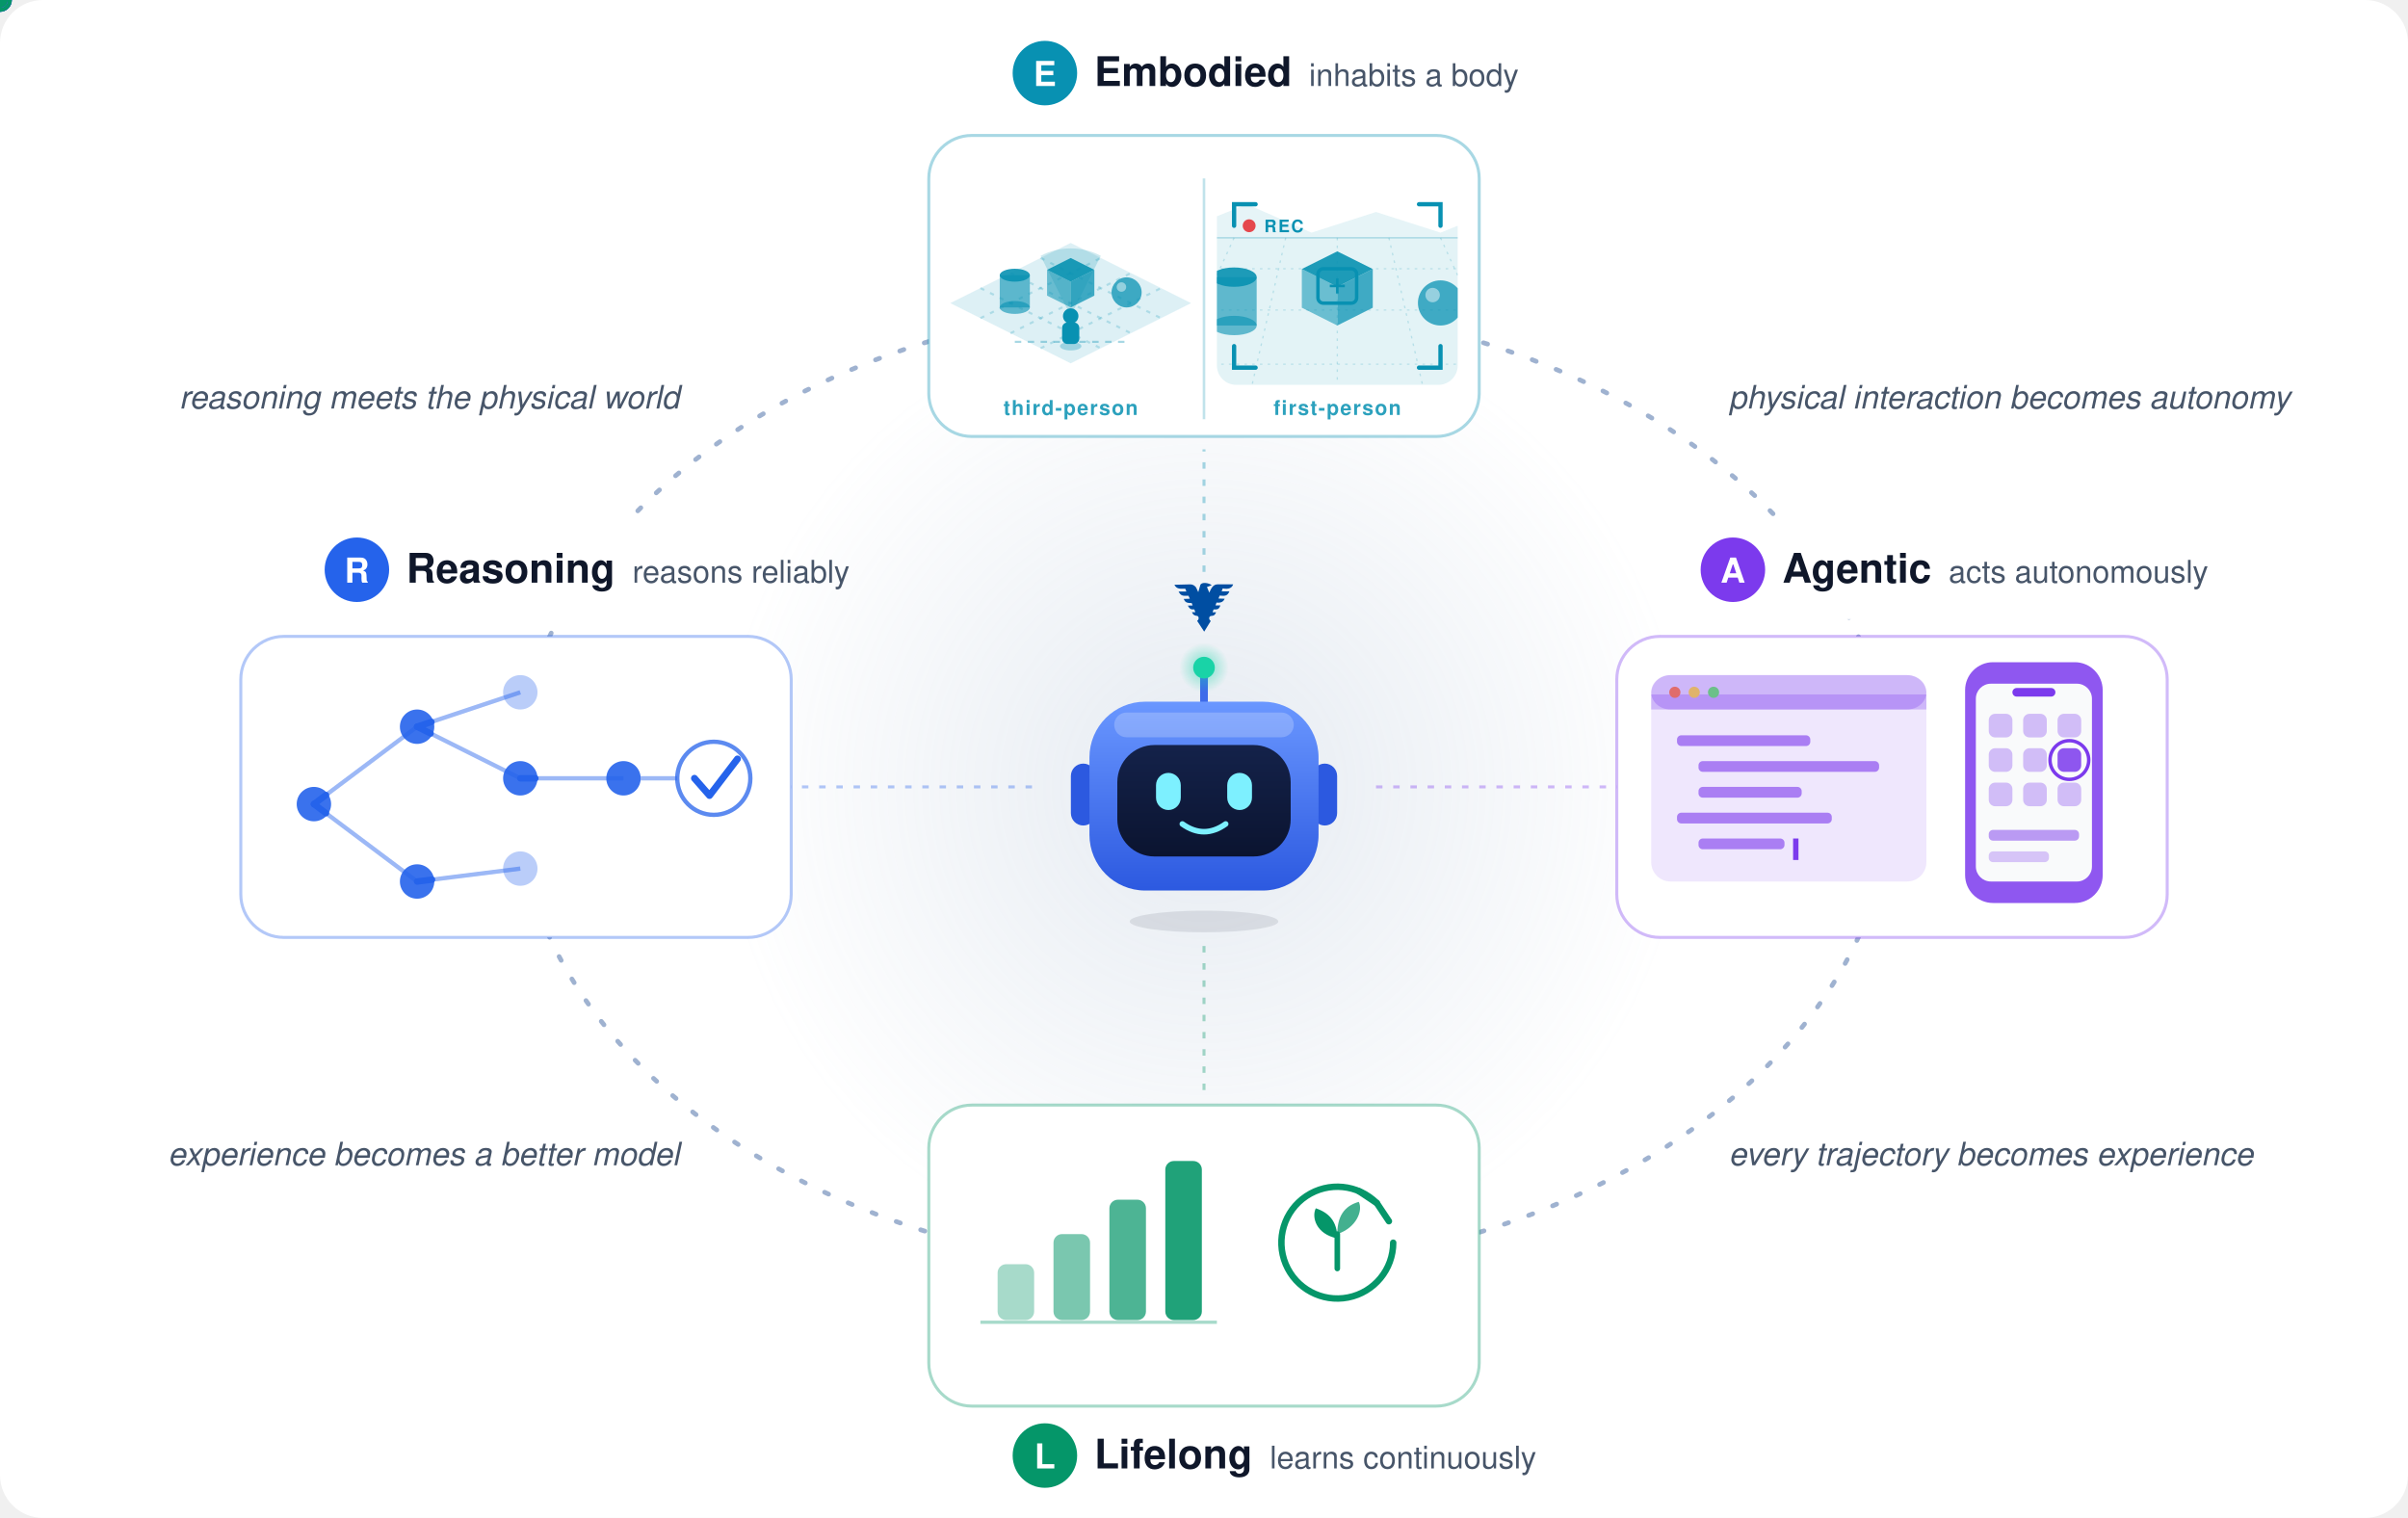
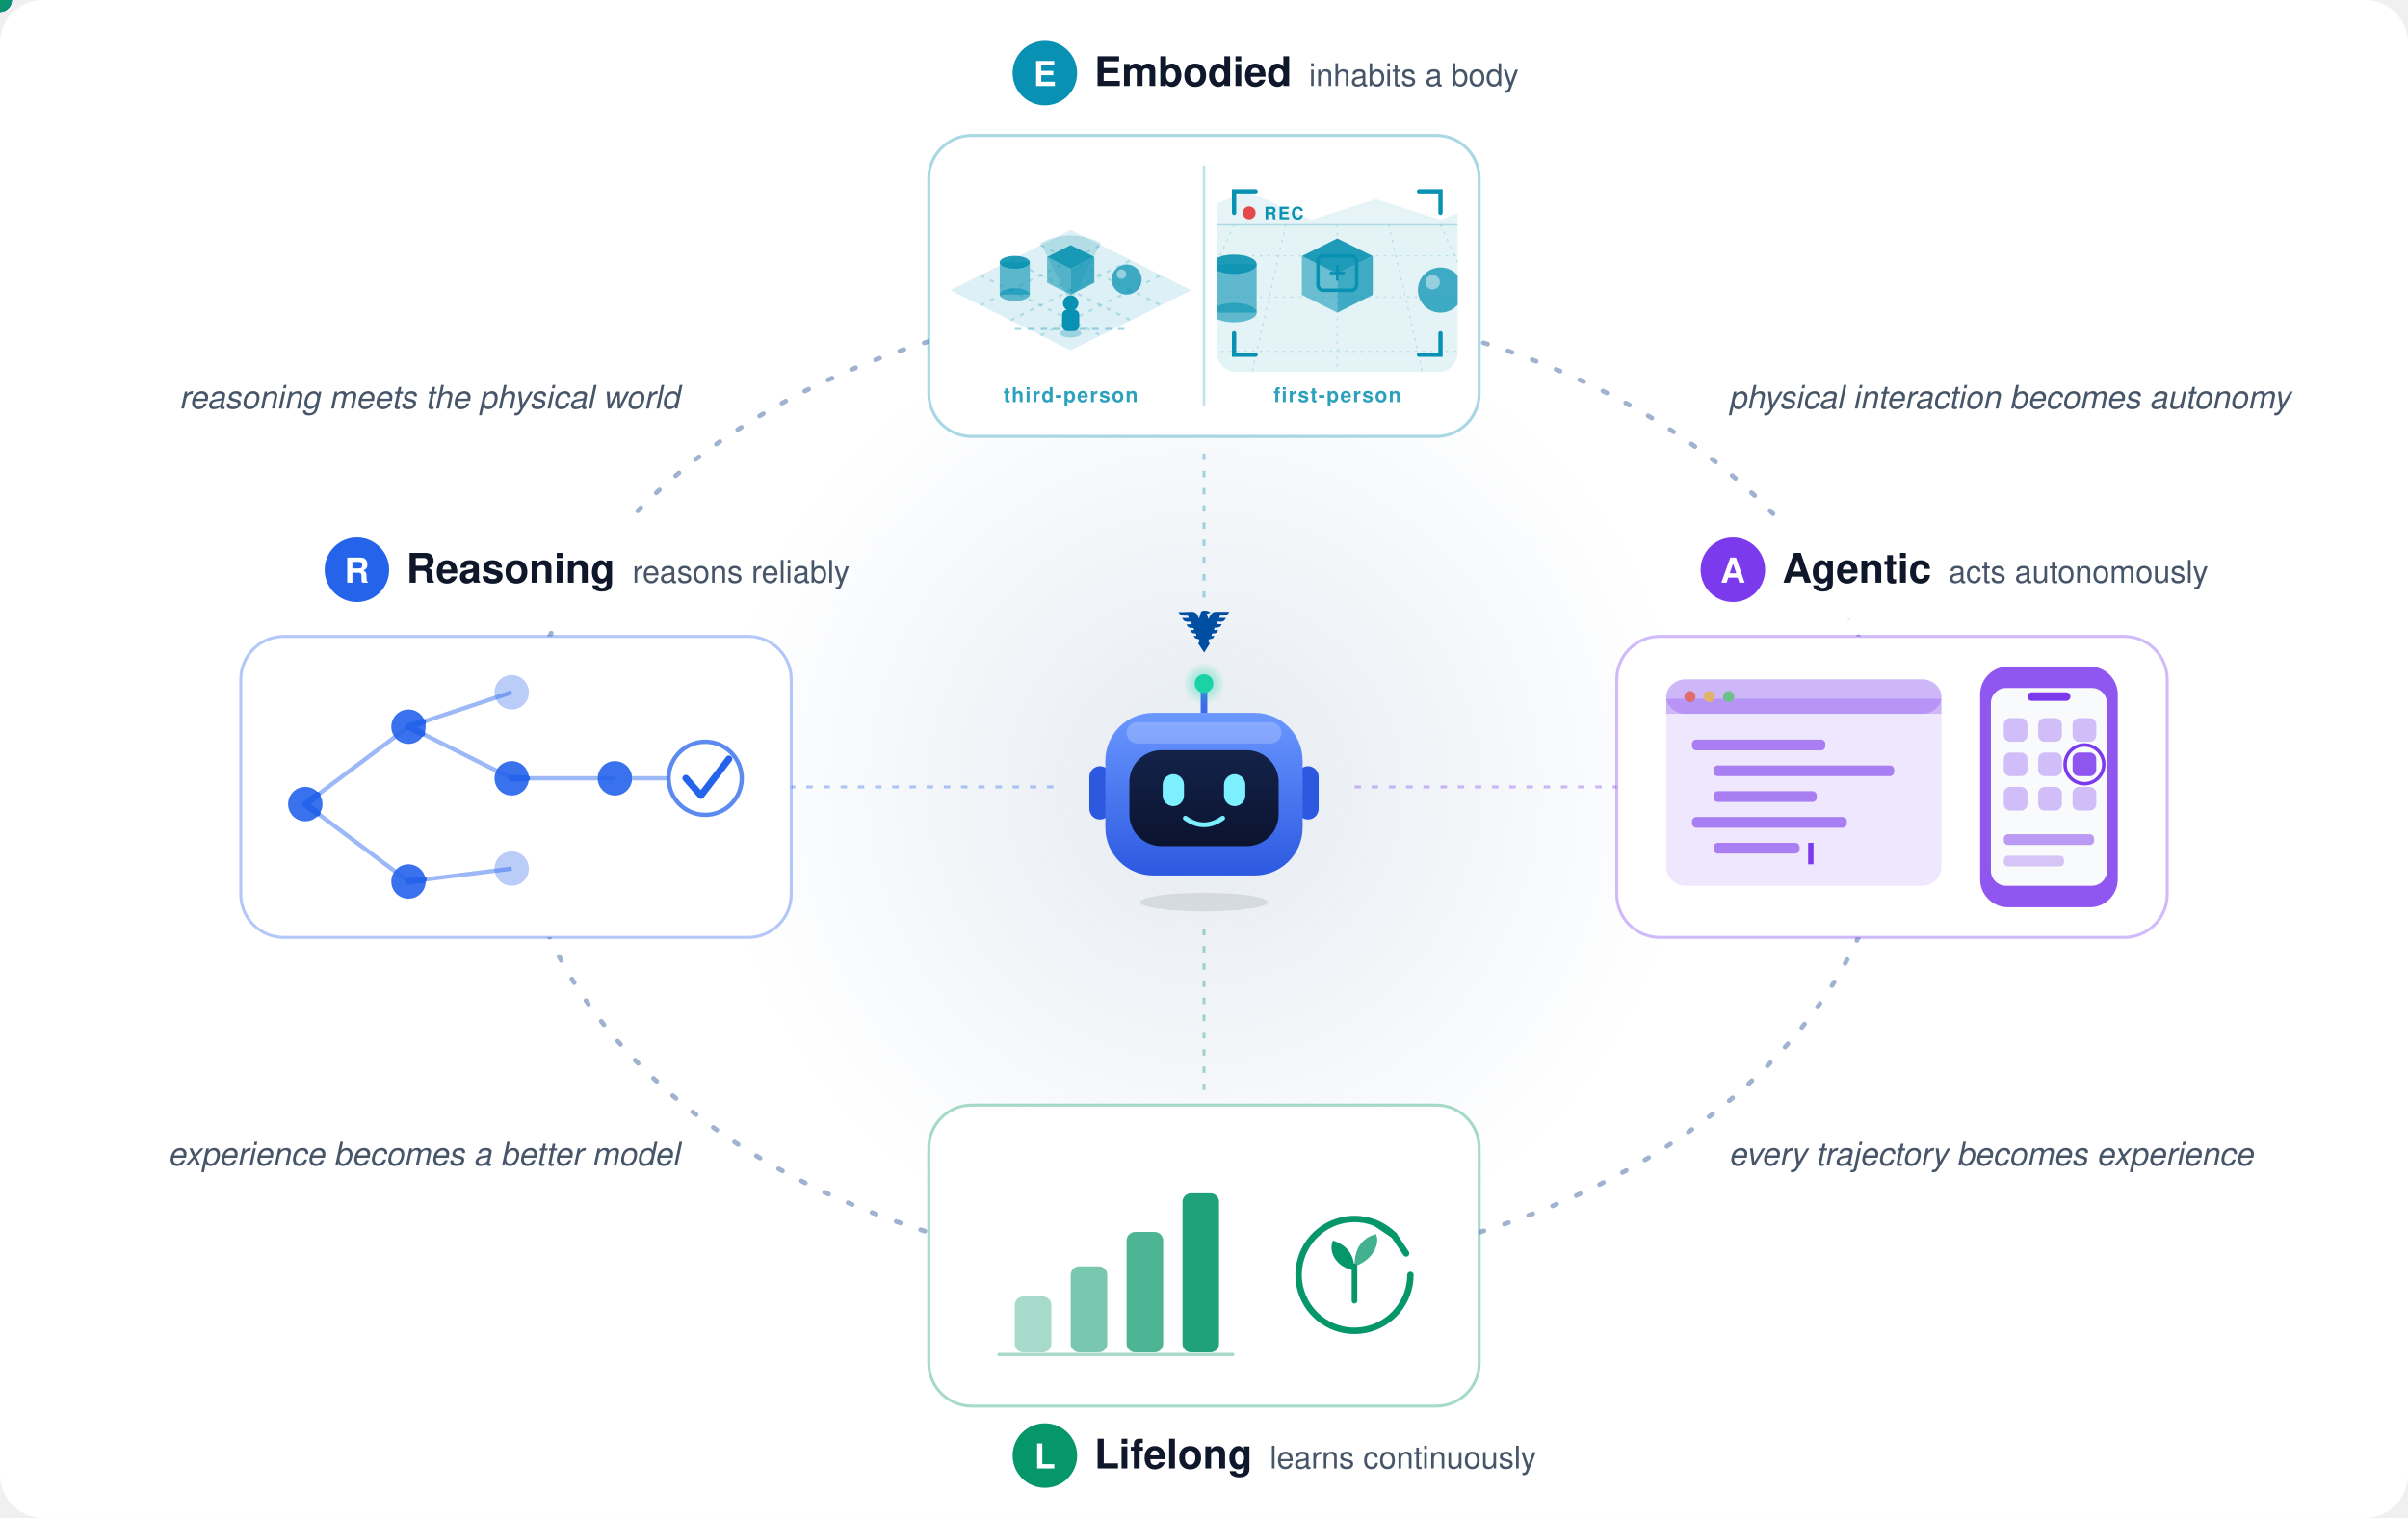
<svg xmlns="http://www.w3.org/2000/svg" width="1120" height="706" viewBox="0 0 1120 706" font-family="-apple-system, BlinkMacSystemFont, 'Segoe UI', 'Helvetica Neue', Helvetica, Arial, sans-serif">
  <style>
.halo{transform-box:fill-box;transform-origin:center;animation:halo 9s ease-in-out infinite}
@keyframes halo{0%,100%{transform:scale(1);opacity:1}50%{transform:scale(1.07);opacity:.8}}
.orbit{stroke-dasharray:2 10;animation:flow 14s linear infinite}
@keyframes flow{to{stroke-dashoffset:-240}}
.botf{animation:hover 4s ease-in-out infinite}
@keyframes hover{0%,100%{transform:translateY(0)}50%{transform:translateY(-7px)}}
.shadow{transform-box:fill-box;transform-origin:center;animation:shade 4s ease-in-out infinite}
@keyframes shade{0%,100%{transform:scale(1);opacity:1}50%{transform:scale(.86);opacity:.7}}
.tip{animation:tip 1.4s ease-in-out infinite}.tip2{animation-delay:.4s}
@keyframes tip{0%,100%{opacity:.5}50%{opacity:1}}
.blink{transform-box:fill-box;transform-origin:center;animation:blink 4s ease-in-out infinite}
@keyframes blink{0%,92%,100%{transform:scaleY(1)}95%,97%{transform:scaleY(.15)}}
.zone{transform-box:fill-box;transform-origin:center;animation:breathe 4s ease-in-out infinite}
@keyframes breathe{0%,100%{transform:scale(1)}50%{transform:scale(1.025)}}
.r-node{transform-box:fill-box;transform-origin:center;opacity:.9;animation:node 4.2s ease-in-out infinite}
.r-dead{opacity:.32;animation-name:dead}
@keyframes node{0%,12%,40%,100%{transform:scale(1)}24%{transform:scale(1.45)}}
@keyframes dead{0%,12%,100%{transform:scale(1);opacity:.32}24%{transform:scale(1.3);opacity:.7}}
.r-edge{stroke-width:2;stroke-opacity:.45}
.r-sig{stroke-width:3;stroke-dasharray:7 60;animation:sig 4.2s linear infinite}
@keyframes sig{from{stroke-dashoffset:67}to{stroke-dashoffset:0}}
.r-goal{transform-box:fill-box;transform-origin:center;opacity:.75;animation:goal 4.2s ease-out infinite}
@keyframes goal{0%,60%,100%{transform:scale(1);opacity:.75}72%{transform:scale(1.25);opacity:.25}}
.r-check{transform-box:fill-box;transform-origin:center;animation:check 4.2s ease-out infinite}
@keyframes check{0%,58%,100%{transform:scale(1)}66%{transform:scale(1.25)}}
.e-walk{animation:walk 14s ease-in-out infinite alternate}
@keyframes walk{from{transform:translateX(-26px)}to{transform:translateX(26px)}}
.e-pan{animation:pan 14s ease-in-out infinite alternate}
@keyframes pan{from{transform:translateX(80px)}to{transform:translateX(-80px)}}
.e-far{animation:drift 14s ease-in-out infinite alternate}
@keyframes drift{from{transform:translateX(26px)}to{transform:translateX(-26px)}}
.e-focus{transform-box:fill-box;transform-origin:center;animation:focus 4s ease-in-out infinite}
@keyframes focus{0%,100%{transform:scale(1);opacity:.9}50%{transform:scale(.8);opacity:.55}}
.e-rec{animation:rec 1.2s step-end infinite}
@keyframes rec{0%,50%{opacity:1}51%,100%{opacity:.15}}
.a-line{transform-box:fill-box;transform-origin:left center;animation:type 4.5s ease-out infinite}
@keyframes type{0%,4%{transform:scaleX(0)}20%,85%{transform:scaleX(1)}100%{transform:scaleX(0)}}
.a-cursor{animation:cur 1s step-end infinite}
@keyframes cur{0%,50%{opacity:1}51%,100%{opacity:0}}
.a-app{animation:app 2.4s ease-in-out infinite}
@keyframes app{0%,100%{fill-opacity:.85}50%{fill-opacity:.45}}
.a-tap{transform-box:fill-box;transform-origin:center;animation:tap 2.4s ease-out infinite}
@keyframes tap{0%{transform:scale(.3);opacity:.9}60%,100%{transform:scale(1.9);opacity:0}}
.l-bar{transform-box:fill-box;transform-origin:center bottom;animation:grow 4.8s ease-out infinite}
@keyframes grow{0%,4%{transform:scaleY(.12)}26%,86%{transform:scaleY(1)}100%{transform:scaleY(.12)}}
.l-trend{stroke-dasharray:110;stroke-dashoffset:110;animation:draw 4.8s ease-out infinite}
@keyframes draw{0%,22%{stroke-dashoffset:110}48%,86%{stroke-dashoffset:0}100%{stroke-dashoffset:110}}
.l-head{opacity:0;animation:head 4.8s ease-out infinite}
@keyframes head{0%,44%{opacity:0}50%,86%{opacity:1}100%{opacity:0}}
.l-dot{transform-box:fill-box;transform-origin:center;opacity:0;animation:dot 4.8s ease-out infinite}
@keyframes dot{0%,20%{opacity:0;transform:scale(.4)}30%,86%{opacity:1;transform:scale(1)}100%{opacity:0}}
.l-loop{transform-origin:0 0;animation:spin 6s linear infinite}
@keyframes spin{to{transform:rotate(360deg)}}
.l-sprout{transform-origin:0 12px;animation:sprout 4.8s ease-in-out infinite}
@keyframes sprout{0%,100%{transform:scale(.85)}50%{transform:scale(1.08)}}
@media (prefers-reduced-motion: reduce){*{animation:none!important}}
</style>
  <defs>
    <radialGradient id="glow">
      <stop offset="0" stop-color="#8AA3C2" stop-opacity="0.22" />
      <stop offset="1" stop-color="#8AA3C2" stop-opacity="0" />
    </radialGradient>
  </defs>
  <rect width="1120" height="706" rx="20" fill="#FFFFFF" />
  <circle class="halo" cx="560" cy="366" r="225" fill="url(#glow)" />
  <mask id="titles" maskUnits="userSpaceOnUse" x="0" y="0" width="1120" height="706">
    <rect width="1120" height="706" fill="#fff" />
    <rect x="140" y="242" width="292" height="46" rx="12" fill="#000" />
    <rect x="460" y="11" width="273" height="46" rx="12" fill="#000" />
    <rect x="780" y="242" width="277" height="46" rx="12" fill="#000" />
    <rect x="460" y="654" width="304" height="46" rx="12" fill="#000" />
  </mask>
  <g mask="url(#titles)">
    <path class="orbit" d="M 240 366 A 320 226 0 1 1 880 366 A 320 226 0 1 1 240 366" fill="none" stroke="#9FB2D0" stroke-width="2.2" stroke-linecap="round" />
    <circle r="5.5" fill="#2563EB">
      <animateMotion dur="14s" begin="-1.75s" repeatCount="indefinite" path="M 240 366 A 320 226 0 1 1 880 366 A 320 226 0 1 1 240 366" />
    </circle>
    <circle r="5.5" fill="#0891B2">
      <animateMotion dur="14s" begin="-5.25s" repeatCount="indefinite" path="M 240 366 A 320 226 0 1 1 880 366 A 320 226 0 1 1 240 366" />
    </circle>
    <circle r="5.5" fill="#7C3AED">
      <animateMotion dur="14s" begin="-8.75s" repeatCount="indefinite" path="M 240 366 A 320 226 0 1 1 880 366 A 320 226 0 1 1 240 366" />
    </circle>
    <circle r="5.5" fill="#059669">
      <animateMotion dur="14s" begin="-12.25s" repeatCount="indefinite" path="M 240 366 A 320 226 0 1 1 880 366 A 320 226 0 1 1 240 366" />
    </circle>
  </g>
  <text x="316" y="190" text-anchor="end" font-size="15" font-style="italic" fill="#475569">reasoning meets the physical world</text>
  <text x="804" y="190" text-anchor="start" font-size="15" font-style="italic" fill="#475569">physical interaction becomes autonomy</text>
  <text x="804" y="542" text-anchor="start" font-size="15" font-style="italic" fill="#475569">every trajectory becomes experience</text>
  <text x="316" y="542" text-anchor="end" font-size="15" font-style="italic" fill="#475569">experience becomes a better model</text>
-   <path d="M 480 366 L 358 366" stroke="#2563EB" stroke-opacity="0.35" stroke-width="1.4" stroke-dasharray="3 5" fill="none" />
+   <path d="M 490 366 L 358 366" stroke="#2563EB" stroke-opacity="0.35" stroke-width="1.4" stroke-dasharray="3 5" fill="none" />
  <circle r="3.6" fill="#2563EB">
-     <animateMotion dur="3s" repeatCount="indefinite" path="M 480 366 L 358 366" />
+     <animateMotion dur="3s" repeatCount="indefinite" path="M 490 366 L 358 366" />
  </circle>
  <circle r="3.6" fill="#2563EB" opacity="0.5">
-     <animateMotion dur="3s" begin="-1.5s" repeatCount="indefinite" keyPoints="1;0" keyTimes="0;1" calcMode="linear" path="M 480 366 L 358 366" />
-   </circle>
-   <path d="M 560 266 L 560 209" stroke="#0891B2" stroke-opacity="0.35" stroke-width="1.4" stroke-dasharray="3 5" fill="none" />
+     <animateMotion dur="3s" begin="-1.5s" repeatCount="indefinite" keyPoints="1;0" keyTimes="0;1" calcMode="linear" path="M 490 366 L 358 366" />
+   </circle>
+   <path d="M 560 278 L 560 209" stroke="#0891B2" stroke-opacity="0.35" stroke-width="1.4" stroke-dasharray="3 5" fill="none" />
  <circle r="3.6" fill="#0891B2">
-     <animateMotion dur="3s" repeatCount="indefinite" path="M 560 266 L 560 209" />
+     <animateMotion dur="3s" repeatCount="indefinite" path="M 560 278 L 560 209" />
  </circle>
  <circle r="3.6" fill="#0891B2" opacity="0.5">
-     <animateMotion dur="3s" begin="-1.5s" repeatCount="indefinite" keyPoints="1;0" keyTimes="0;1" calcMode="linear" path="M 560 266 L 560 209" />
-   </circle>
-   <path d="M 640 366 L 762 366" stroke="#7C3AED" stroke-opacity="0.35" stroke-width="1.4" stroke-dasharray="3 5" fill="none" />
+     <animateMotion dur="3s" begin="-1.5s" repeatCount="indefinite" keyPoints="1;0" keyTimes="0;1" calcMode="linear" path="M 560 278 L 560 209" />
+   </circle>
+   <path d="M 630 366 L 762 366" stroke="#7C3AED" stroke-opacity="0.35" stroke-width="1.4" stroke-dasharray="3 5" fill="none" />
  <circle r="3.6" fill="#7C3AED">
-     <animateMotion dur="3s" repeatCount="indefinite" path="M 640 366 L 762 366" />
+     <animateMotion dur="3s" repeatCount="indefinite" path="M 630 366 L 762 366" />
  </circle>
  <circle r="3.6" fill="#7C3AED" opacity="0.5">
-     <animateMotion dur="3s" begin="-1.5s" repeatCount="indefinite" keyPoints="1;0" keyTimes="0;1" calcMode="linear" path="M 640 366 L 762 366" />
-   </circle>
-   <path d="M 560 440 L 560 512" stroke="#059669" stroke-opacity="0.35" stroke-width="1.4" stroke-dasharray="3 5" fill="none" />
+     <animateMotion dur="3s" begin="-1.5s" repeatCount="indefinite" keyPoints="1;0" keyTimes="0;1" calcMode="linear" path="M 630 366 L 762 366" />
+   </circle>
+   <path d="M 560 432 L 560 512" stroke="#059669" stroke-opacity="0.35" stroke-width="1.4" stroke-dasharray="3 5" fill="none" />
  <circle r="3.6" fill="#059669">
-     <animateMotion dur="3s" repeatCount="indefinite" path="M 560 440 L 560 512" />
+     <animateMotion dur="3s" repeatCount="indefinite" path="M 560 432 L 560 512" />
  </circle>
  <circle r="3.6" fill="#059669" opacity="0.5">
-     <animateMotion dur="3s" begin="-1.5s" repeatCount="indefinite" keyPoints="1;0" keyTimes="0;1" calcMode="linear" path="M 560 440 L 560 512" />
+     <animateMotion dur="3s" begin="-1.5s" repeatCount="indefinite" keyPoints="1;0" keyTimes="0;1" calcMode="linear" path="M 560 432 L 560 512" />
  </circle>
  <rect x="112" y="296" width="256" height="140" rx="20" fill="#FFFFFF" stroke="#2563EB" stroke-opacity="0.35" stroke-width="1.4" />
-   <g transform="translate(240,366)">
+   <g transform="translate(236,366)">
    <g class="zone">
      <line class="r-edge" x1="-94" y1="8" x2="-46" y2="-28" stroke="#2563EB" />
      <line class="r-sig" style="animation-delay:-0.00s" x1="-94" y1="8" x2="-46" y2="-28" stroke="#2563EB" stroke-linecap="round" />
      <line class="r-edge" x1="-94" y1="8" x2="-46" y2="44" stroke="#2563EB" />
      <line class="r-sig" style="animation-delay:-0.35s" x1="-94" y1="8" x2="-46" y2="44" stroke="#2563EB" stroke-linecap="round" />
      <line class="r-edge" x1="-46" y1="-28" x2="2" y2="-44" stroke="#2563EB" />
      <line class="r-sig" style="animation-delay:-0.70s" x1="-46" y1="-28" x2="2" y2="-44" stroke="#2563EB" stroke-linecap="round" />
      <line class="r-edge" x1="-46" y1="-28" x2="2" y2="-4" stroke="#2563EB" />
      <line class="r-sig" style="animation-delay:-1.05s" x1="-46" y1="-28" x2="2" y2="-4" stroke="#2563EB" stroke-linecap="round" />
      <line class="r-edge" x1="-46" y1="44" x2="2" y2="38" stroke="#2563EB" />
      <line class="r-sig" style="animation-delay:-1.40s" x1="-46" y1="44" x2="2" y2="38" stroke="#2563EB" stroke-linecap="round" />
      <line class="r-edge" x1="2" y1="-4" x2="50" y2="-4" stroke="#2563EB" />
      <line class="r-sig" style="animation-delay:-1.75s" x1="2" y1="-4" x2="50" y2="-4" stroke="#2563EB" stroke-linecap="round" />
      <circle class="r-node" style="animation-delay:0.00s" cx="-94" cy="8" r="8" fill="#2563EB" />
      <circle class="r-node" style="animation-delay:0.35s" cx="-46" cy="-28" r="8" fill="#2563EB" />
      <circle class="r-node" style="animation-delay:0.70s" cx="-46" cy="44" r="8" fill="#2563EB" />
      <circle class="r-node r-dead" style="animation-delay:1.05s" cx="2" cy="-44" r="8" fill="#2563EB" />
      <circle class="r-node" style="animation-delay:1.40s" cx="2" cy="-4" r="8" fill="#2563EB" />
      <circle class="r-node r-dead" style="animation-delay:1.75s" cx="2" cy="38" r="8" fill="#2563EB" />
      <circle class="r-node" style="animation-delay:2.10s" cx="50" cy="-4" r="8" fill="#2563EB" />
      <line class="r-edge" x1="58" y1="-4" x2="75" y2="-4" stroke="#2563EB" />
      <circle class="r-goal" cx="92" cy="-4" r="17" fill="none" stroke="#2563EB" stroke-width="2" />
      <path class="r-check" d="M 83 -4 L 90 4 L 103 -13" fill="none" stroke="#2563EB" stroke-width="3.2" stroke-linecap="round" stroke-linejoin="round" />
    </g>
  </g>
  <circle cx="166" cy="265" r="15" fill="#2563EB" />
  <text x="166" y="271" text-anchor="middle" font-size="16" font-weight="800" fill="#FFFFFF">R</text>
  <text x="189" y="271" font-size="19" font-weight="750" fill="#0F172A">Reasoning<tspan font-size="14.5" font-weight="400" fill="#475569" dx="8">reasons reliably</tspan>
  </text>
  <rect x="432" y="63" width="256" height="140" rx="20" fill="#FFFFFF" stroke="#0891B2" stroke-opacity="0.35" stroke-width="1.4" />
-   <g transform="translate(560,133)">
+   <g transform="translate(560,127)">
    <g class="zone">
      <defs>
        <clipPath id="e3">
          <rect x="-56" y="-46" width="112" height="92" rx="9" />
        </clipPath>
        <clipPath id="e1">
          <rect x="-56" y="-46" width="112" height="92" rx="9" />
        </clipPath>
      </defs>
      <g transform="translate(-62,0)">
        <g clip-path="url(#e3)">
          <g transform="translate(0,4)">
            <polygon points="0,-24 56,4 0,32 -56,4" fill="#0891B2" fill-opacity="0.14" />
            <line x1="-42.0" y1="-3.0" x2="14.0" y2="25.0" stroke="#0891B2" stroke-opacity="0.22" stroke-dasharray="2 3" />
            <line x1="-42.0" y1="11.0" x2="14.0" y2="-17.0" stroke="#0891B2" stroke-opacity="0.22" stroke-dasharray="2 3" />
            <line x1="-28.0" y1="-10.0" x2="28.0" y2="18.0" stroke="#0891B2" stroke-opacity="0.22" stroke-dasharray="2 3" />
            <line x1="-28.0" y1="18.0" x2="28.0" y2="-10.0" stroke="#0891B2" stroke-opacity="0.22" stroke-dasharray="2 3" />
            <line x1="-14.0" y1="-17.0" x2="42.0" y2="11.0" stroke="#0891B2" stroke-opacity="0.22" stroke-dasharray="2 3" />
            <line x1="-14.0" y1="25.0" x2="42.0" y2="-3.0" stroke="#0891B2" stroke-opacity="0.22" stroke-dasharray="2 3" />
            <line x1="-26" y1="22" x2="26" y2="22" stroke="#0891B2" stroke-opacity="0.35" stroke-dasharray="3 3" />
            <rect x="-33.0" y="-9.0" width="14.0" height="15.0" fill="#0891B2" fill-opacity="0.6" />
            <ellipse cx="-26" cy="6.0" rx="7.0" ry="3.0" fill="#0891B2" fill-opacity="0.6" />
            <ellipse cx="-26" cy="-9.0" rx="7.0" ry="3.0" fill="#0891B2" fill-opacity="0.9" />
            <polygon points="0.0,-17.0 11.0,-11.5 0.0,-6.0 -11.0,-11.5" fill="#0891B2" fill-opacity="0.9" />
            <polygon points="-11.0,-11.5 0.0,-6.0 0.0,6.0 -11.0,0.5" fill="#0891B2" fill-opacity="0.55" />
            <polygon points="0.0,-6.0 11.0,-11.5 11.0,0.5 0.0,6.0" fill="#0891B2" fill-opacity="0.75" />
            <circle cx="26" cy="-1.0" r="7.0" fill="#0891B2" fill-opacity="0.75" />
            <circle cx="23.6" cy="-3.5" r="2.2" fill="#FFFFFF" fill-opacity="0.45" />
            <g transform="translate(0,22)">
              <g class="e-walk">
                <path d="M 0 -12 L -14 -40 A 30 30 0 0 1 14 -40 Z" fill="#0891B2" fill-opacity="0.2" />
                <ellipse cx="0" cy="2" rx="5" ry="2" fill="#0891B2" fill-opacity="0.3" />
                <rect x="-4" y="-9" width="8" height="10" rx="2.5" fill="#0891B2" />
                <circle cx="0" cy="-12" r="3.6" fill="#0891B2" />
              </g>
            </g>
          </g>
        </g>
        <text x="0" y="60" text-anchor="middle" font-size="9.5" font-weight="600" letter-spacing=".6" fill="#0891B2" fill-opacity="0.85">third-person</text>
      </g>
      <g transform="translate(62,0)">
        <g clip-path="url(#e1)">
          <g transform="translate(0,-2) scale(0.6)">
            <g class="e-far">
              <line x1="-220" y1="-34" x2="220" y2="-34" stroke="#0891B2" stroke-opacity="0.25" stroke-width="1.2" />
              <path d="M -220 -34 L -170 -54 L -120 -40 L -70 -60 L -20 -38 L 30 -54 L 80 -38 L 130 -58 L 180 -40 L 220 -34 Z" fill="#0891B2" fill-opacity="0.10" />
            </g>
            <g class="e-pan">
              <rect x="-240" y="-34" width="480" height="140" fill="#0891B2" fill-opacity="0.11" />
              <line x1="-240" y1="-34" x2="-432.0" y2="106" stroke="#0891B2" stroke-opacity="0.2" stroke-dasharray="2 4" />
              <line x1="-200" y1="-34" x2="-360.0" y2="106" stroke="#0891B2" stroke-opacity="0.2" stroke-dasharray="2 4" />
              <line x1="-160" y1="-34" x2="-288.0" y2="106" stroke="#0891B2" stroke-opacity="0.2" stroke-dasharray="2 4" />
              <line x1="-120" y1="-34" x2="-216.0" y2="106" stroke="#0891B2" stroke-opacity="0.2" stroke-dasharray="2 4" />
              <line x1="-80" y1="-34" x2="-144.0" y2="106" stroke="#0891B2" stroke-opacity="0.2" stroke-dasharray="2 4" />
              <line x1="-40" y1="-34" x2="-72.0" y2="106" stroke="#0891B2" stroke-opacity="0.2" stroke-dasharray="2 4" />
              <line x1="0" y1="-34" x2="0.0" y2="106" stroke="#0891B2" stroke-opacity="0.2" stroke-dasharray="2 4" />
              <line x1="40" y1="-34" x2="72.0" y2="106" stroke="#0891B2" stroke-opacity="0.2" stroke-dasharray="2 4" />
              <line x1="80" y1="-34" x2="144.0" y2="106" stroke="#0891B2" stroke-opacity="0.2" stroke-dasharray="2 4" />
              <line x1="120" y1="-34" x2="216.0" y2="106" stroke="#0891B2" stroke-opacity="0.2" stroke-dasharray="2 4" />
              <line x1="160" y1="-34" x2="288.0" y2="106" stroke="#0891B2" stroke-opacity="0.2" stroke-dasharray="2 4" />
              <line x1="200" y1="-34" x2="360.0" y2="106" stroke="#0891B2" stroke-opacity="0.2" stroke-dasharray="2 4" />
              <line x1="240" y1="-34" x2="432.0" y2="106" stroke="#0891B2" stroke-opacity="0.2" stroke-dasharray="2 4" />
              <line x1="-240" y1="-10" x2="240" y2="-10" stroke="#0891B2" stroke-opacity="0.18" stroke-dasharray="2 4" />
              <line x1="-240" y1="22" x2="240" y2="22" stroke="#0891B2" stroke-opacity="0.18" stroke-dasharray="2 4" />
              <line x1="-240" y1="64" x2="240" y2="64" stroke="#0891B2" stroke-opacity="0.18" stroke-dasharray="2 4" />
              <rect x="-97.5" y="-3.5" width="35.0" height="37.5" fill="#0891B2" fill-opacity="0.6" />
              <ellipse cx="-80" cy="34.0" rx="17.5" ry="7.5" fill="#0891B2" fill-opacity="0.6" />
              <ellipse cx="-80" cy="-3.5" rx="17.5" ry="7.5" fill="#0891B2" fill-opacity="0.9" />
              <polygon points="0.0,-23.5 27.5,-9.8 0.0,4.0 -27.5,-9.8" fill="#0891B2" fill-opacity="0.9" />
              <polygon points="-27.5,-9.8 0.0,4.0 0.0,34.0 -27.5,20.2" fill="#0891B2" fill-opacity="0.55" />
              <polygon points="0.0,4.0 27.5,-9.8 27.5,20.2 0.0,34.0" fill="#0891B2" fill-opacity="0.75" />
              <circle cx="80" cy="16.5" r="17.5" fill="#0891B2" fill-opacity="0.75" />
              <circle cx="73.9" cy="10.4" r="5.6" fill="#FFFFFF" fill-opacity="0.45" />
            </g>
          </g>
        </g>
        <path d="M -48 -28 L -48 -38 L -38 -38" stroke="#0891B2" stroke-width="2" fill="none" stroke-linecap="round" />
        <path d="M -48 28 L -48 38 L -38 38" stroke="#0891B2" stroke-width="2" fill="none" stroke-linecap="round" />
        <path d="M 48 -28 L 48 -38 L 38 -38" stroke="#0891B2" stroke-width="2" fill="none" stroke-linecap="round" />
        <path d="M 48 28 L 48 38 L 38 38" stroke="#0891B2" stroke-width="2" fill="none" stroke-linecap="round" />
        <rect class="e-focus" x="-9" y="-8" width="18" height="16" rx="2.5" fill="none" stroke="#0891B2" stroke-width="1.6" />
        <line x1="-3.5" y1="0" x2="3.5" y2="0" stroke="#0891B2" stroke-width="1.2" />
        <line x1="0" y1="-3.5" x2="0" y2="3.5" stroke="#0891B2" stroke-width="1.2" />
        <circle class="e-rec" cx="-41" cy="-28" r="3" fill="#E5484D" />
        <text x="-34" y="-25" font-size="8" font-weight="700" letter-spacing=".8" fill="#0891B2">REC</text>
        <text x="0" y="60" text-anchor="middle" font-size="9.5" font-weight="600" letter-spacing=".6" fill="#0891B2" fill-opacity="0.85">first-person</text>
      </g>
      <line x1="0" y1="-50" x2="0" y2="62" stroke="#0891B2" stroke-opacity="0.25" stroke-width="1.2" />
    </g>
  </g>
  <circle cx="486" cy="34" r="15" fill="#0891B2" />
  <text x="486" y="40" text-anchor="middle" font-size="16" font-weight="800" fill="#FFFFFF">E</text>
  <text x="509" y="40" font-size="19" font-weight="750" fill="#0F172A">Embodied<tspan font-size="14.5" font-weight="400" fill="#475569" dx="8">inhabits a body</tspan>
  </text>
  <rect x="752" y="296" width="256" height="140" rx="20" fill="#FFFFFF" stroke="#7C3AED" stroke-opacity="0.35" stroke-width="1.4" />
-   <g transform="translate(880,366)">
+   <g transform="translate(887,368)">
    <g class="zone">
      <g transform="translate(-112,-52)">
        <rect width="128" height="96" rx="9" fill="#7C3AED" fill-opacity="0.12" />
        <rect width="128" height="16" rx="9" fill="#7C3AED" fill-opacity="0.28" />
        <rect y="9" width="128" height="7" fill="#7C3AED" fill-opacity="0.28" />
        <circle cx="11" cy="8" r="2.6" fill="#e06c6c" />
        <circle cx="20" cy="8" r="2.6" fill="#e0b36c" />
        <circle cx="29" cy="8" r="2.6" fill="#6cc08a" />
        <rect class="a-line" style="animation-delay:0.00s" x="12" y="28" width="62" height="5" rx="2" fill="#7C3AED" fill-opacity="0.6" />
        <rect class="a-line" style="animation-delay:0.45s" x="22" y="40" width="84" height="5" rx="2" fill="#7C3AED" fill-opacity="0.6" />
        <rect class="a-line" style="animation-delay:0.90s" x="22" y="52" width="48" height="5" rx="2" fill="#7C3AED" fill-opacity="0.6" />
        <rect class="a-line" style="animation-delay:1.35s" x="12" y="64" width="72" height="5" rx="2" fill="#7C3AED" fill-opacity="0.6" />
        <rect class="a-line" style="animation-delay:1.80s" x="22" y="76" width="40" height="5" rx="2" fill="#7C3AED" fill-opacity="0.6" />
        <rect class="a-cursor" x="66" y="76" width="2.5" height="10" fill="#7C3AED" />
      </g>
      <g transform="translate(34,-58)">
        <rect width="64" height="112" rx="13" fill="#7C3AED" fill-opacity="0.85" />
        <rect x="5" y="10" width="54" height="92" rx="7" fill="#F9FAFB" />
        <rect x="22" y="12" width="20" height="4" rx="2" fill="#7C3AED" />
        <rect class="app" x="11" y="24" width="11" height="11" rx="3" fill="#7C3AED" fill-opacity="0.32" />
        <rect class="app" x="27" y="24" width="11" height="11" rx="3" fill="#7C3AED" fill-opacity="0.32" />
        <rect class="app" x="43" y="24" width="11" height="11" rx="3" fill="#7C3AED" fill-opacity="0.32" />
        <rect class="app" x="11" y="40" width="11" height="11" rx="3" fill="#7C3AED" fill-opacity="0.32" />
        <rect class="app" x="27" y="40" width="11" height="11" rx="3" fill="#7C3AED" fill-opacity="0.32" />
        <rect class="app a-app" x="43" y="40" width="11" height="11" rx="3" fill="#7C3AED" fill-opacity="0.85" />
        <rect class="app" x="11" y="56" width="11" height="11" rx="3" fill="#7C3AED" fill-opacity="0.32" />
        <rect class="app" x="27" y="56" width="11" height="11" rx="3" fill="#7C3AED" fill-opacity="0.32" />
        <rect class="app" x="43" y="56" width="11" height="11" rx="3" fill="#7C3AED" fill-opacity="0.32" />
        <circle class="a-tap" cx="48.5" cy="45.5" r="9" fill="none" stroke="#7C3AED" stroke-width="1.6" />
        <rect x="11" y="78" width="42" height="5" rx="2" fill="#7C3AED" fill-opacity="0.5" />
        <rect x="11" y="88" width="28" height="5" rx="2" fill="#7C3AED" fill-opacity="0.28" />
      </g>
    </g>
  </g>
  <circle cx="806" cy="265" r="15" fill="#7C3AED" />
  <text x="806" y="271" text-anchor="middle" font-size="16" font-weight="800" fill="#FFFFFF">A</text>
  <text x="829" y="271" font-size="19" font-weight="750" fill="#0F172A">Agentic<tspan font-size="14.5" font-weight="400" fill="#475569" dx="8">acts autonomously</tspan>
  </text>
  <rect x="432" y="514" width="256" height="140" rx="20" fill="#FFFFFF" stroke="#059669" stroke-opacity="0.35" stroke-width="1.4" />
-   <g transform="translate(560,584)">
+   <g transform="translate(568,599)">
    <g class="zone">
      <rect class="l-bar" style="animation-delay:0.00s" x="-96" y="4" width="17" height="26" rx="4" fill="#059669" fill-opacity="0.35" />
      <rect class="l-bar" style="animation-delay:0.40s" x="-70" y="-10" width="17" height="40" rx="4" fill="#059669" fill-opacity="0.53" />
      <rect class="l-bar" style="animation-delay:0.80s" x="-44" y="-26" width="17" height="56" rx="4" fill="#059669" fill-opacity="0.71" />
      <rect class="l-bar" style="animation-delay:1.20s" x="-18" y="-44" width="17" height="74" rx="4" fill="#059669" fill-opacity="0.89" />
      <line x1="-104" y1="31" x2="6" y2="31" stroke="#059669" stroke-opacity="0.35" stroke-width="1.5" />
      <defs>
        <linearGradient id="ltrend" gradientUnits="userSpaceOnUse" x1="-87.5" y1="-8" x2="-9.5" y2="-56">
          <stop offset="0" stop-color="#86EFC7" />
          <stop offset="1" stop-color="#047857" />
        </linearGradient>
      </defs>
      <path class="l-trend" d="M -87.5 -8 C -78 -12, -70 -17, -61.5 -22 S -44 -32, -35.5 -38 S -18 -50, -9.5 -56" fill="none" stroke="url(#ltrend)" stroke-width="2.6" stroke-linecap="round" />
      <circle class="l-dot" style="animation-delay:0.00s" cx="-87.5" cy="-8" r="3.4" fill="#86EFC7" />
      <circle class="l-dot" style="animation-delay:0.40s" cx="-61.5" cy="-22" r="3.4" fill="#5BC7A2" />
      <circle class="l-dot" style="animation-delay:0.80s" cx="-35.5" cy="-38" r="3.4" fill="#2FA07C" />
      <circle class="l-dot" style="animation-delay:1.20s" cx="-9.5" cy="-56" r="3.4" fill="#047857" />
      <path class="l-head" d="M -15.5 -57 L -6 -60 L -9.5 -50.5" fill="none" stroke="#047857" stroke-width="2.6" stroke-linecap="round" stroke-linejoin="round" />
      <g transform="translate(62,-6)">
        <g class="l-loop">
          <path d="M 26 0 A 26 26 0 1 1 18.4 -18.4" fill="none" stroke="#059669" stroke-width="3" stroke-linecap="round" />
          <path d="M 18.4 -18.4 L 10 -24 M 18.4 -18.4 L 24 -10" stroke="#059669" stroke-width="3" stroke-linecap="round" />
        </g>
        <g class="l-sprout">
          <path d="M 0 12 L 0 -4" stroke="#059669" stroke-width="2.6" stroke-linecap="round" />
          <path d="M 0 -2 C -10 -4, -12 -12, -10 -16 C -4 -14, 0 -10, 0 -2 Z" fill="#059669" />
          <path d="M 0 -4 C 9 -7, 12 -15, 10 -19 C 3 -17, 0 -12, 0 -4 Z" fill="#059669" fill-opacity="0.75" />
        </g>
      </g>
    </g>
  </g>
  <circle cx="486" cy="677" r="15" fill="#059669" />
  <text x="486" y="683" text-anchor="middle" font-size="16" font-weight="800" fill="#FFFFFF">L</text>
  <text x="509" y="683" font-size="19" font-weight="750" fill="#0F172A">Lifelong<tspan font-size="14.5" font-weight="400" fill="#475569" dx="8">learns continuously</tspan>
  </text>
-   <g transform="translate(560,371) scale(0.72)">
+   <g transform="translate(560,370) scale(0.62)">
    <defs>
      <linearGradient id="botg" x1="0" y1="0" x2="0" y2="1">
        <stop offset="0" stop-color="#6A97FF" />
        <stop offset="1" stop-color="#2C59E0" />
      </linearGradient>
      <linearGradient id="visor" x1="0" y1="0" x2="0" y2="1">
        <stop offset="0" stop-color="#14224A" />
        <stop offset="1" stop-color="#0B1430" />
      </linearGradient>
      <radialGradient id="tipg">
        <stop offset="0" stop-color="#19D3A7" stop-opacity=".55" />
        <stop offset="1" stop-color="#19D3A7" stop-opacity="0" />
      </radialGradient>
    </defs>
    <ellipse class="shadow" cx="0" cy="80" rx="48" ry="7" fill="#0F172A" fill-opacity="0.10" />
    <g class="botf">
      <g transform="translate(-198,-274.6) scale(0.9)">
        <g transform="translate(175, 118) scale(1.0225)">
          <path d="M44.147 66.457L39.167 58.858C40.697 58.071 40.507 55.615 39.197 55.411C37.739 55.183 36.578 55.113 35.554 52.82H37.927L37.198 50.831C34.484 51.069 33.93 50.315 32.643 48.195L36.034 48.079L35.348 46.348C31.653 46.52 30.678 45.614 29.756 43.508L34.061 43.357L33.129 41.298C28.72 41.421 27.787 41.297 26.17 38.315L31.647 38.288L30.875 36.327C25.883 36.542 24.636 36.054 23.223 33.557L34.444 33.273C36.079 33.232 37.946 34.346 38.634 35.83L39.983 38.741L41.403 33.841C42.135 31.316 47.652 32.232 49.428 33.912L46.091 35.119L47.724 39.095C48.907 36.326 50.357 33.272 53.476 33.272H64.484C63.637 35.704 61.593 36.917 57.148 36.13L56.367 38.189L61.856 38.172C60.543 41.235 59.085 41.62 55.002 41.156L54.149 43.215L58.519 43.357C57.678 45.298 56.157 46.458 52.783 46.054L52.073 48.059L55.553 48.043C54.555 50.482 53.911 51.026 50.74 50.884L50.013 52.872L52.519 52.881C51.466 55.004 51.154 55.256 48.905 55.455C47.568 55.574 46.972 57.714 48.752 58.983L44.147 66.457Z" fill="#004EA2" fill-rule="evenodd" />
        </g>
      </g>
      <line x1="0" y1="-62" x2="0" y2="-80" stroke="#3E6BEA" stroke-width="5" stroke-linecap="round" />
      <circle class="tip" cx="0" cy="-84" r="16" fill="url(#tipg)" />
      <circle cx="0" cy="-84" r="7" fill="#19D3A7" />
      <rect x="-86" y="-22" width="16" height="40" rx="8" fill="#2C59E0" />
      <rect x="70" y="-22" width="16" height="40" rx="8" fill="#2C59E0" />
      <rect x="-74" y="-62" width="148" height="122" rx="36" fill="url(#botg)" />
      <rect x="-58" y="-55" width="116" height="16" rx="8" fill="#FFFFFF" fill-opacity="0.22" />
      <rect x="-56" y="-34" width="112" height="72" rx="24" fill="url(#visor)" />
      <rect class="blink" x="-31" y="-16" width="16" height="24" rx="8" fill="#7DF0FF" />
      <rect class="blink" x="15" y="-16" width="16" height="24" rx="8" fill="#7DF0FF" />
      <path d="M -14 17 Q 0 27 14 17" fill="none" stroke="#7DF0FF" stroke-width="3.6" stroke-linecap="round" />
    </g>
  </g>
</svg>
